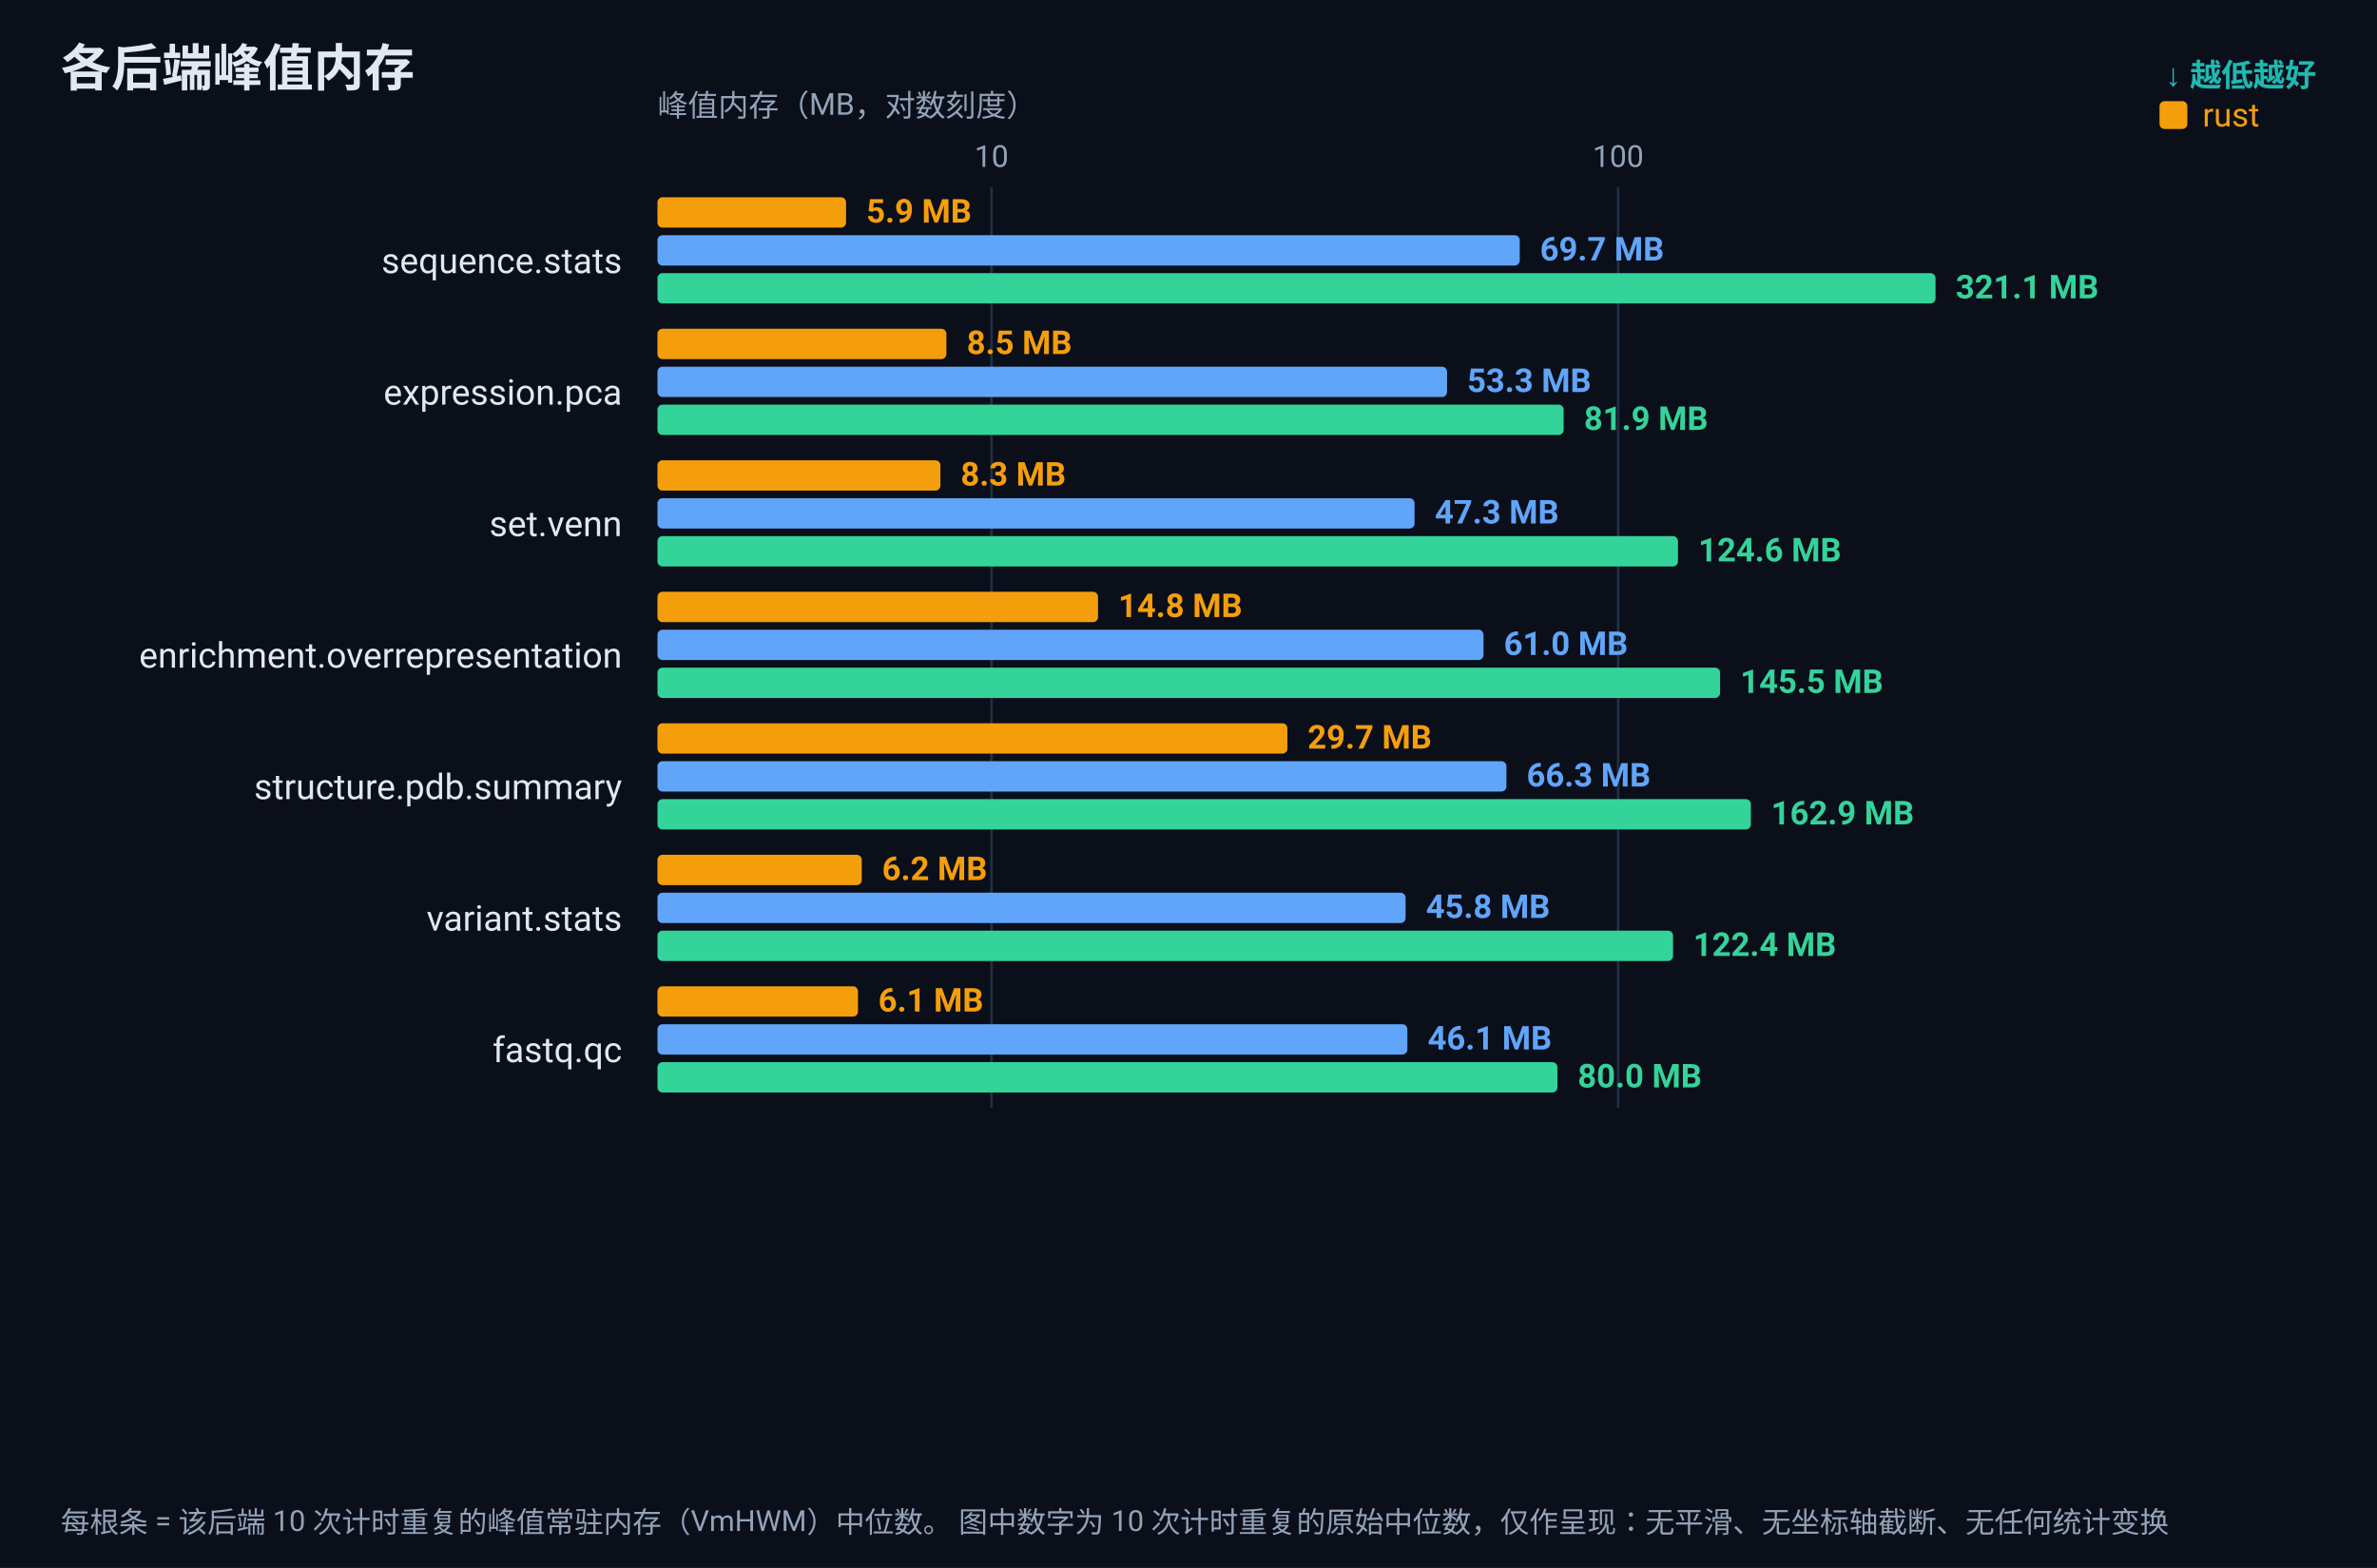
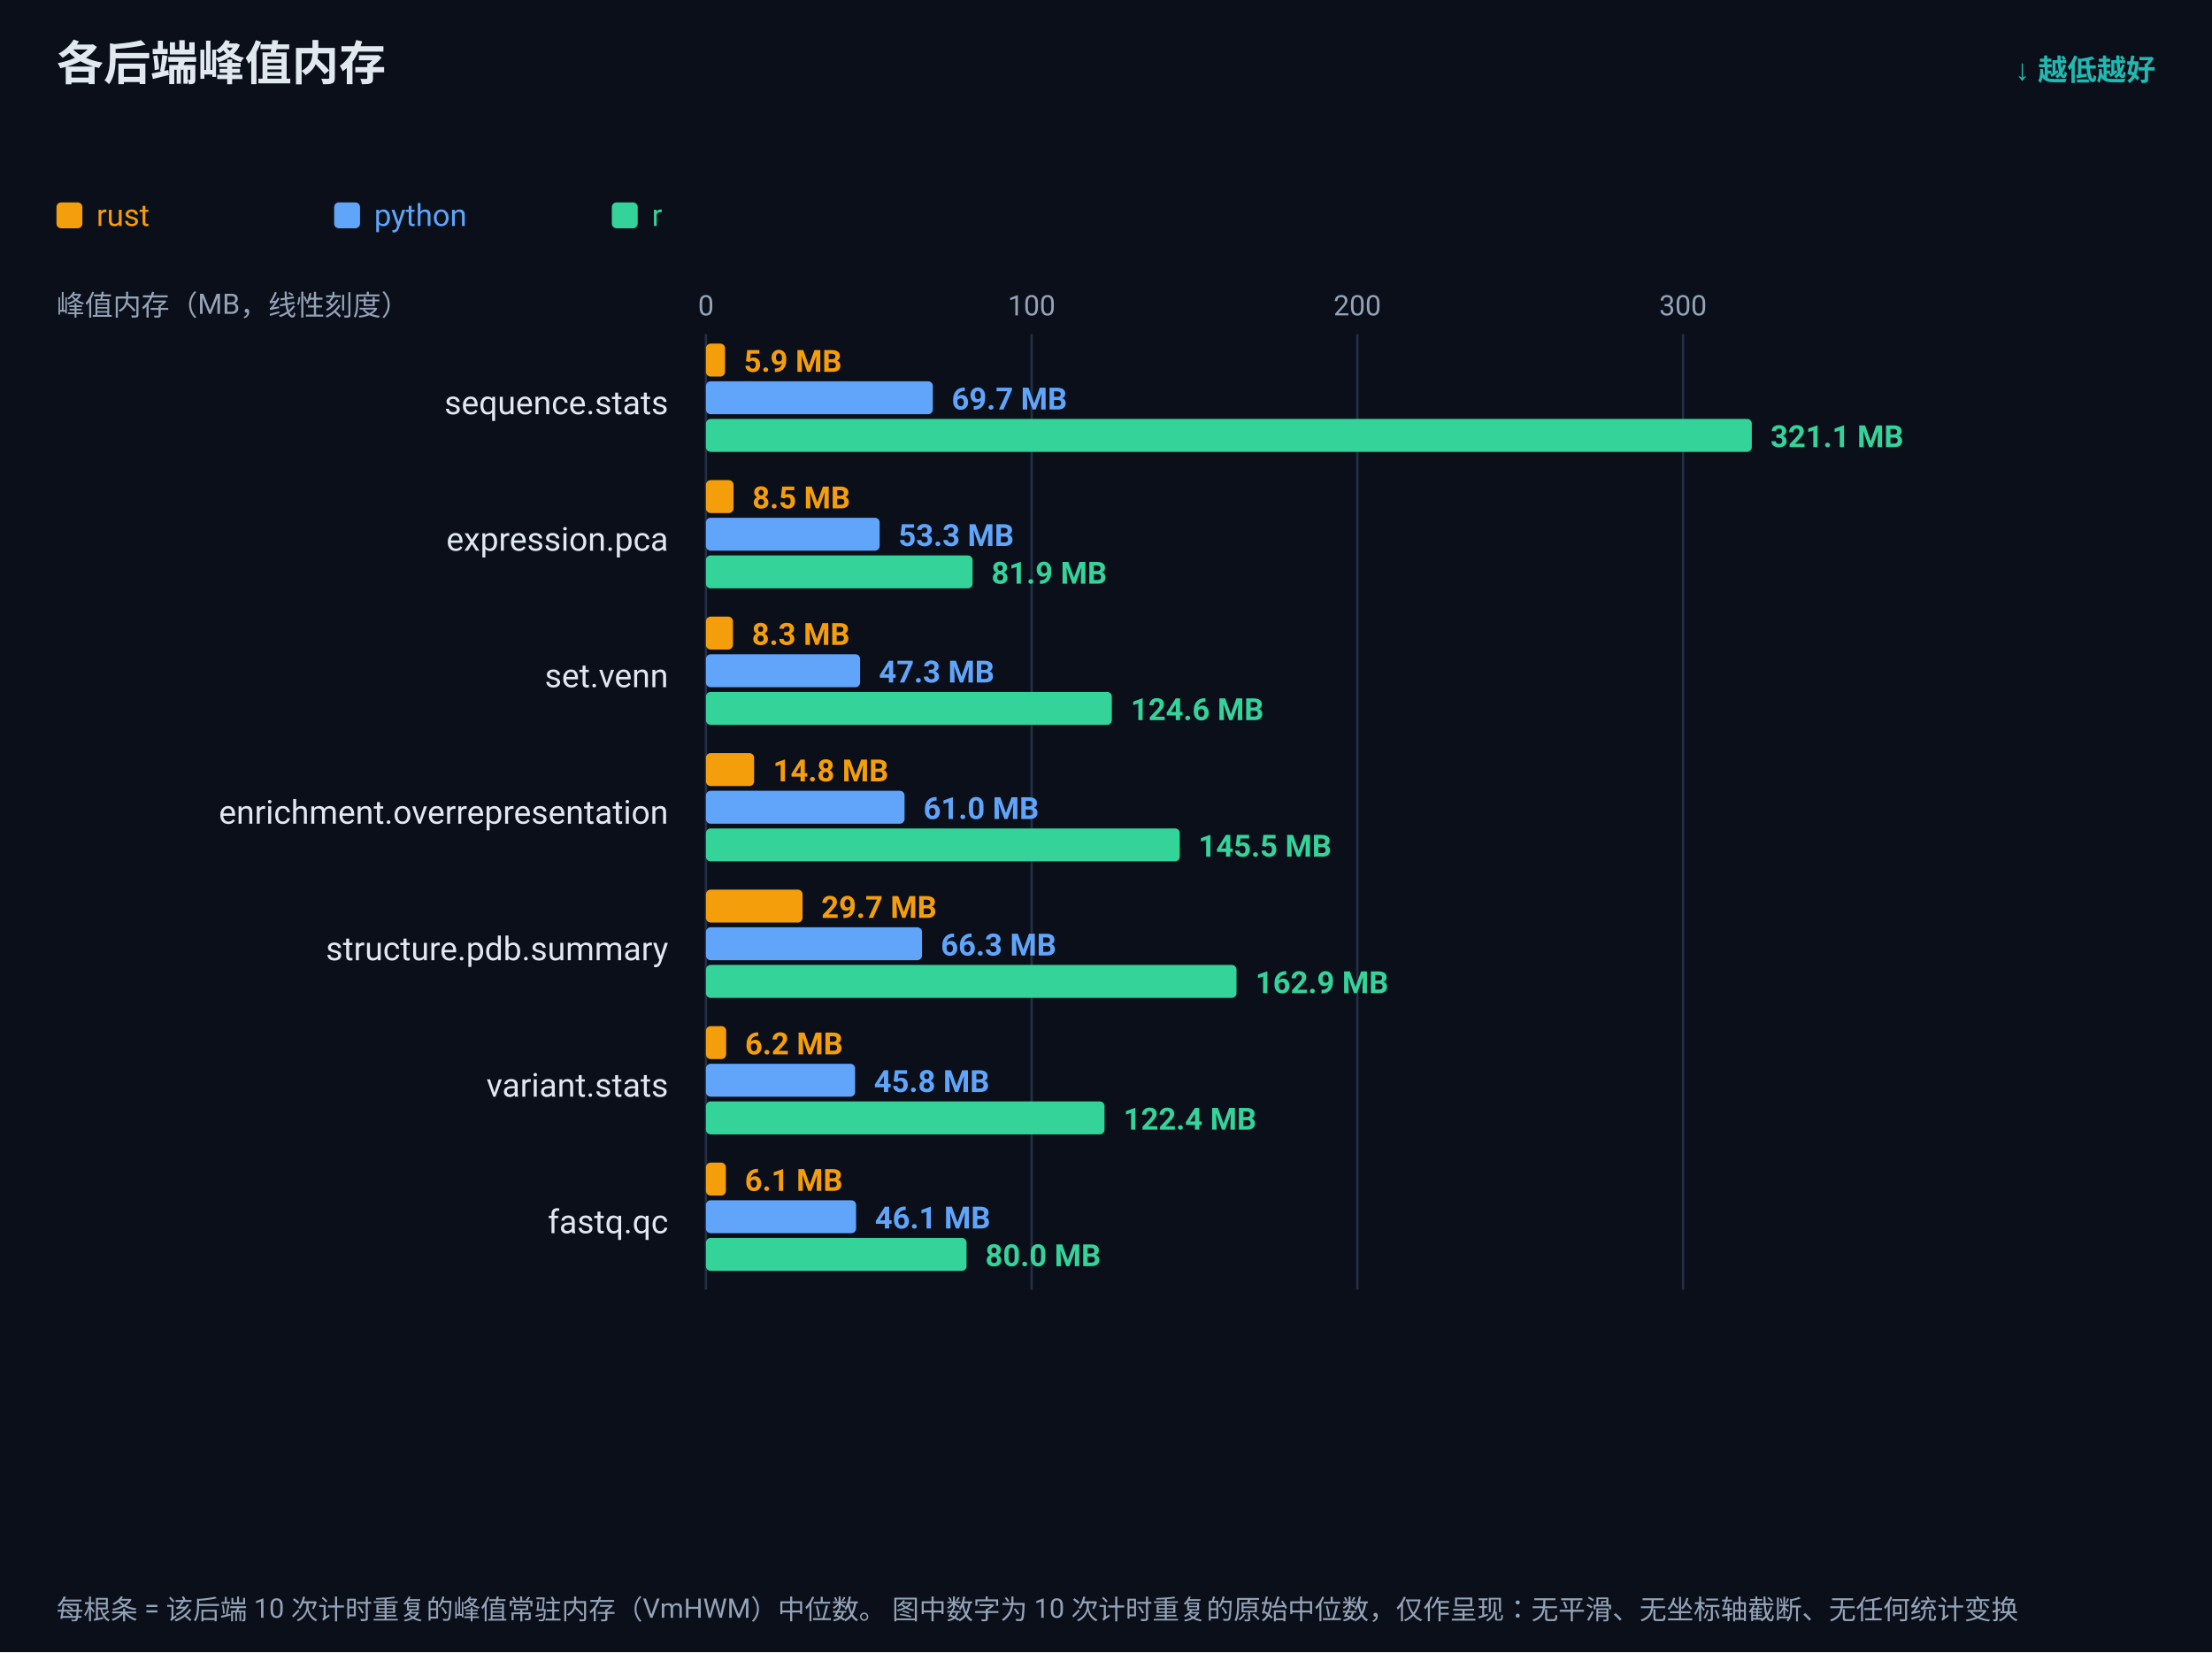
- <svg xmlns="http://www.w3.org/2000/svg" viewBox="0 0 940 620" width="940" height="620" role="img" aria-label="各后端峰值内存">
-   <rect width="940" height="620" fill="#0a0f1a" />
+ <svg xmlns="http://www.w3.org/2000/svg" viewBox="0 0 940 702" width="940" height="702" role="img" aria-label="各后端峰值内存">
+   <rect width="940" height="702" fill="#0a0f1a" />
  <text x="24" y="34" fill="#e2e8f0" font-family="-apple-system,BlinkMacSystemFont,'Segoe UI',Roboto,'Helvetica Neue',Arial,'Noto Sans SC',sans-serif" font-size="20" font-weight="600">各后端峰值内存</text>
  <text x="916" y="34" fill="#20B8B0" font-family="-apple-system,BlinkMacSystemFont,'Segoe UI',Roboto,'Helvetica Neue',Arial,'Noto Sans SC',sans-serif" font-size="12.5" font-weight="600" text-anchor="end">↓ 越低越好</text>
-   <line x1="392.1" y1="74.0" x2="392.1" y2="438.0" stroke="#223046" stroke-width="1.0" opacity="1.0" />
-   <text x="392.1" y="66.0" fill="#94a3b8" font-family="-apple-system,BlinkMacSystemFont,'Segoe UI',Roboto,'Helvetica Neue',Arial,'Noto Sans SC',sans-serif" font-size="12" font-weight="400" text-anchor="middle">10</text>
-   <line x1="639.9" y1="74.0" x2="639.9" y2="438.0" stroke="#223046" stroke-width="1.0" opacity="1.0" />
-   <text x="639.9" y="66.0" fill="#94a3b8" font-family="-apple-system,BlinkMacSystemFont,'Segoe UI',Roboto,'Helvetica Neue',Arial,'Noto Sans SC',sans-serif" font-size="12" font-weight="400" text-anchor="middle">100</text>
-   <text x="260.0" y="46.0" fill="#94a3b8" font-family="-apple-system,BlinkMacSystemFont,'Segoe UI',Roboto,'Helvetica Neue',Arial,'Noto Sans SC',sans-serif" font-size="12" font-weight="400" text-anchor="start">峰值内存（MB，对数刻度）</text>
-   <rect x="854.00" y="40.00" width="11.00" height="11.00" rx="2" fill="#f59e0b" opacity="1.0" />
-   <text x="871.0" y="50.0" fill="#f59e0b" font-family="-apple-system,BlinkMacSystemFont,'Segoe UI',Roboto,'Helvetica Neue',Arial,'Noto Sans SC',sans-serif" font-size="13" font-weight="400" text-anchor="start">rust</text>
-   <rect x="954.00" y="40.00" width="11.00" height="11.00" rx="2" fill="#60a5fa" opacity="1.0" />
-   <text x="971.0" y="50.0" fill="#60a5fa" font-family="-apple-system,BlinkMacSystemFont,'Segoe UI',Roboto,'Helvetica Neue',Arial,'Noto Sans SC',sans-serif" font-size="13" font-weight="400" text-anchor="start">python</text>
-   <rect x="1054.00" y="40.00" width="11.00" height="11.00" rx="2" fill="#34d399" opacity="1.0" />
-   <text x="1071.0" y="50.0" fill="#34d399" font-family="-apple-system,BlinkMacSystemFont,'Segoe UI',Roboto,'Helvetica Neue',Arial,'Noto Sans SC',sans-serif" font-size="13" font-weight="400" text-anchor="start">r</text>
-   <text x="246.0" y="108.0" fill="#e2e8f0" font-family="-apple-system,BlinkMacSystemFont,'Segoe UI',Roboto,'Helvetica Neue',Arial,'Noto Sans SC',sans-serif" font-size="14" font-weight="400" text-anchor="end">sequence.stats</text>
-   <rect x="260.00" y="78.00" width="74.58" height="12.00" rx="2.0" fill="#f59e0b" opacity="1.0" />
-   <text x="342.6" y="88.0" fill="#f59e0b" font-family="-apple-system,BlinkMacSystemFont,'Segoe UI',Roboto,'Helvetica Neue',Arial,'Noto Sans SC',sans-serif" font-size="13" font-weight="600" text-anchor="start">5.9 MB</text>
-   <rect x="260.00" y="93.00" width="340.99" height="12.00" rx="2.0" fill="#60a5fa" opacity="1.0" />
-   <text x="609.0" y="103.0" fill="#60a5fa" font-family="-apple-system,BlinkMacSystemFont,'Segoe UI',Roboto,'Helvetica Neue',Arial,'Noto Sans SC',sans-serif" font-size="13" font-weight="600" text-anchor="start">69.7 MB</text>
-   <rect x="260.00" y="108.00" width="505.42" height="12.00" rx="2.0" fill="#34d399" opacity="1.0" />
-   <text x="773.4" y="118.0" fill="#34d399" font-family="-apple-system,BlinkMacSystemFont,'Segoe UI',Roboto,'Helvetica Neue',Arial,'Noto Sans SC',sans-serif" font-size="13" font-weight="600" text-anchor="start">321.1 MB</text>
-   <text x="246.0" y="160.0" fill="#e2e8f0" font-family="-apple-system,BlinkMacSystemFont,'Segoe UI',Roboto,'Helvetica Neue',Arial,'Noto Sans SC',sans-serif" font-size="14" font-weight="400" text-anchor="end">expression.pca</text>
-   <rect x="260.00" y="130.00" width="114.25" height="12.00" rx="2.0" fill="#f59e0b" opacity="1.0" />
-   <text x="382.3" y="140.0" fill="#f59e0b" font-family="-apple-system,BlinkMacSystemFont,'Segoe UI',Roboto,'Helvetica Neue',Arial,'Noto Sans SC',sans-serif" font-size="13" font-weight="600" text-anchor="start">8.5 MB</text>
-   <rect x="260.00" y="145.00" width="312.24" height="12.00" rx="2.0" fill="#60a5fa" opacity="1.0" />
-   <text x="580.2" y="155.0" fill="#60a5fa" font-family="-apple-system,BlinkMacSystemFont,'Segoe UI',Roboto,'Helvetica Neue',Arial,'Noto Sans SC',sans-serif" font-size="13" font-weight="600" text-anchor="start">53.3 MB</text>
-   <rect x="260.00" y="160.00" width="358.36" height="12.00" rx="2.0" fill="#34d399" opacity="1.0" />
-   <text x="626.4" y="170.0" fill="#34d399" font-family="-apple-system,BlinkMacSystemFont,'Segoe UI',Roboto,'Helvetica Neue',Arial,'Noto Sans SC',sans-serif" font-size="13" font-weight="600" text-anchor="start">81.9 MB</text>
-   <text x="246.0" y="212.0" fill="#e2e8f0" font-family="-apple-system,BlinkMacSystemFont,'Segoe UI',Roboto,'Helvetica Neue',Arial,'Noto Sans SC',sans-serif" font-size="14" font-weight="400" text-anchor="end">set.venn</text>
-   <rect x="260.00" y="182.00" width="111.89" height="12.00" rx="2.0" fill="#f59e0b" opacity="1.0" />
-   <text x="379.9" y="192.0" fill="#f59e0b" font-family="-apple-system,BlinkMacSystemFont,'Segoe UI',Roboto,'Helvetica Neue',Arial,'Noto Sans SC',sans-serif" font-size="13" font-weight="600" text-anchor="start">8.3 MB</text>
-   <rect x="260.00" y="197.00" width="299.40" height="12.00" rx="2.0" fill="#60a5fa" opacity="1.0" />
-   <text x="567.4" y="207.0" fill="#60a5fa" font-family="-apple-system,BlinkMacSystemFont,'Segoe UI',Roboto,'Helvetica Neue',Arial,'Noto Sans SC',sans-serif" font-size="13" font-weight="600" text-anchor="start">47.3 MB</text>
-   <rect x="260.00" y="212.00" width="403.57" height="12.00" rx="2.0" fill="#34d399" opacity="1.0" />
-   <text x="671.6" y="222.0" fill="#34d399" font-family="-apple-system,BlinkMacSystemFont,'Segoe UI',Roboto,'Helvetica Neue',Arial,'Noto Sans SC',sans-serif" font-size="13" font-weight="600" text-anchor="start">124.6 MB</text>
-   <text x="246.0" y="264.0" fill="#e2e8f0" font-family="-apple-system,BlinkMacSystemFont,'Segoe UI',Roboto,'Helvetica Neue',Arial,'Noto Sans SC',sans-serif" font-size="14" font-weight="400" text-anchor="end">enrichment.overrepresentation</text>
-   <rect x="260.00" y="234.00" width="174.22" height="12.00" rx="2.0" fill="#f59e0b" opacity="1.0" />
-   <text x="442.2" y="244.0" fill="#f59e0b" font-family="-apple-system,BlinkMacSystemFont,'Segoe UI',Roboto,'Helvetica Neue',Arial,'Noto Sans SC',sans-serif" font-size="13" font-weight="600" text-anchor="start">14.8 MB</text>
-   <rect x="260.00" y="249.00" width="326.66" height="12.00" rx="2.0" fill="#60a5fa" opacity="1.0" />
-   <text x="594.7" y="259.0" fill="#60a5fa" font-family="-apple-system,BlinkMacSystemFont,'Segoe UI',Roboto,'Helvetica Neue',Arial,'Noto Sans SC',sans-serif" font-size="13" font-weight="600" text-anchor="start">61.0 MB</text>
-   <rect x="260.00" y="264.00" width="420.22" height="12.00" rx="2.0" fill="#34d399" opacity="1.0" />
-   <text x="688.2" y="274.0" fill="#34d399" font-family="-apple-system,BlinkMacSystemFont,'Segoe UI',Roboto,'Helvetica Neue',Arial,'Noto Sans SC',sans-serif" font-size="13" font-weight="600" text-anchor="start">145.5 MB</text>
-   <text x="246.0" y="316.0" fill="#e2e8f0" font-family="-apple-system,BlinkMacSystemFont,'Segoe UI',Roboto,'Helvetica Neue',Arial,'Noto Sans SC',sans-serif" font-size="14" font-weight="400" text-anchor="end">structure.pdb.summary</text>
-   <rect x="260.00" y="286.00" width="249.11" height="12.00" rx="2.0" fill="#f59e0b" opacity="1.0" />
-   <text x="517.1" y="296.0" fill="#f59e0b" font-family="-apple-system,BlinkMacSystemFont,'Segoe UI',Roboto,'Helvetica Neue',Arial,'Noto Sans SC',sans-serif" font-size="13" font-weight="600" text-anchor="start">29.7 MB</text>
-   <rect x="260.00" y="301.00" width="335.73" height="12.00" rx="2.0" fill="#60a5fa" opacity="1.0" />
-   <text x="603.7" y="311.0" fill="#60a5fa" font-family="-apple-system,BlinkMacSystemFont,'Segoe UI',Roboto,'Helvetica Neue',Arial,'Noto Sans SC',sans-serif" font-size="13" font-weight="600" text-anchor="start">66.3 MB</text>
-   <rect x="260.00" y="316.00" width="432.40" height="12.00" rx="2.0" fill="#34d399" opacity="1.0" />
-   <text x="700.4" y="326.0" fill="#34d399" font-family="-apple-system,BlinkMacSystemFont,'Segoe UI',Roboto,'Helvetica Neue',Arial,'Noto Sans SC',sans-serif" font-size="13" font-weight="600" text-anchor="start">162.9 MB</text>
-   <text x="246.0" y="368.0" fill="#e2e8f0" font-family="-apple-system,BlinkMacSystemFont,'Segoe UI',Roboto,'Helvetica Neue',Arial,'Noto Sans SC',sans-serif" font-size="14" font-weight="400" text-anchor="end">variant.stats</text>
-   <rect x="260.00" y="338.00" width="80.79" height="12.00" rx="2.0" fill="#f59e0b" opacity="1.0" />
-   <text x="348.8" y="348.0" fill="#f59e0b" font-family="-apple-system,BlinkMacSystemFont,'Segoe UI',Roboto,'Helvetica Neue',Arial,'Noto Sans SC',sans-serif" font-size="13" font-weight="600" text-anchor="start">6.2 MB</text>
-   <rect x="260.00" y="353.00" width="295.85" height="12.00" rx="2.0" fill="#60a5fa" opacity="1.0" />
-   <text x="563.9" y="363.0" fill="#60a5fa" font-family="-apple-system,BlinkMacSystemFont,'Segoe UI',Roboto,'Helvetica Neue',Arial,'Noto Sans SC',sans-serif" font-size="13" font-weight="600" text-anchor="start">45.8 MB</text>
-   <rect x="260.00" y="368.00" width="401.62" height="12.00" rx="2.0" fill="#34d399" opacity="1.0" />
-   <text x="669.6" y="378.0" fill="#34d399" font-family="-apple-system,BlinkMacSystemFont,'Segoe UI',Roboto,'Helvetica Neue',Arial,'Noto Sans SC',sans-serif" font-size="13" font-weight="600" text-anchor="start">122.4 MB</text>
-   <text x="246.0" y="420.0" fill="#e2e8f0" font-family="-apple-system,BlinkMacSystemFont,'Segoe UI',Roboto,'Helvetica Neue',Arial,'Noto Sans SC',sans-serif" font-size="14" font-weight="400" text-anchor="end">fastq.qc</text>
-   <rect x="260.00" y="390.00" width="79.29" height="12.00" rx="2.0" fill="#f59e0b" opacity="1.0" />
-   <text x="347.3" y="400.0" fill="#f59e0b" font-family="-apple-system,BlinkMacSystemFont,'Segoe UI',Roboto,'Helvetica Neue',Arial,'Noto Sans SC',sans-serif" font-size="13" font-weight="600" text-anchor="start">6.1 MB</text>
-   <rect x="260.00" y="405.00" width="296.56" height="12.00" rx="2.0" fill="#60a5fa" opacity="1.0" />
-   <text x="564.6" y="415.0" fill="#60a5fa" font-family="-apple-system,BlinkMacSystemFont,'Segoe UI',Roboto,'Helvetica Neue',Arial,'Noto Sans SC',sans-serif" font-size="13" font-weight="600" text-anchor="start">46.1 MB</text>
-   <rect x="260.00" y="420.00" width="355.90" height="12.00" rx="2.0" fill="#34d399" opacity="1.0" />
-   <text x="623.9" y="430.0" fill="#34d399" font-family="-apple-system,BlinkMacSystemFont,'Segoe UI',Roboto,'Helvetica Neue',Arial,'Noto Sans SC',sans-serif" font-size="13" font-weight="600" text-anchor="start">80.0 MB</text>
-   <text x="24" y="606" fill="#94a3b8" font-family="-apple-system,BlinkMacSystemFont,'Segoe UI',Roboto,'Helvetica Neue',Arial,'Noto Sans SC',sans-serif" font-size="11.5">每根条 = 该后端 10 次计时重复的峰值常驻内存（VmHWM）中位数。 图中数字为 10 次计时重复的原始中位数，仅作呈现：无平滑、无坐标轴截断、无任何统计变换</text>
+   <rect x="24.00" y="86.00" width="11.00" height="11.00" rx="2" fill="#f59e0b" opacity="1.0" />
+   <text x="41.0" y="96.0" fill="#f59e0b" font-family="-apple-system,BlinkMacSystemFont,'Segoe UI',Roboto,'Helvetica Neue',Arial,'Noto Sans SC',sans-serif" font-size="13" font-weight="400" text-anchor="start">rust</text>
+   <rect x="142.00" y="86.00" width="11.00" height="11.00" rx="2" fill="#60a5fa" opacity="1.0" />
+   <text x="159.0" y="96.0" fill="#60a5fa" font-family="-apple-system,BlinkMacSystemFont,'Segoe UI',Roboto,'Helvetica Neue',Arial,'Noto Sans SC',sans-serif" font-size="13" font-weight="400" text-anchor="start">python</text>
+   <rect x="260.00" y="86.00" width="11.00" height="11.00" rx="2" fill="#34d399" opacity="1.0" />
+   <text x="277.0" y="96.0" fill="#34d399" font-family="-apple-system,BlinkMacSystemFont,'Segoe UI',Roboto,'Helvetica Neue',Arial,'Noto Sans SC',sans-serif" font-size="13" font-weight="400" text-anchor="start">r</text>
+   <line x1="300.00" y1="142.00" x2="300.00" y2="548.00" stroke="#223046" stroke-width="1.0" opacity="1.0" />
+   <text x="300.0" y="134.0" fill="#94a3b8" font-family="-apple-system,BlinkMacSystemFont,'Segoe UI',Roboto,'Helvetica Neue',Arial,'Noto Sans SC',sans-serif" font-size="12" font-weight="400" text-anchor="middle">0</text>
+   <line x1="438.41" y1="142.00" x2="438.41" y2="548.00" stroke="#223046" stroke-width="1.0" opacity="1.0" />
+   <text x="438.4" y="134.0" fill="#94a3b8" font-family="-apple-system,BlinkMacSystemFont,'Segoe UI',Roboto,'Helvetica Neue',Arial,'Noto Sans SC',sans-serif" font-size="12" font-weight="400" text-anchor="middle">100</text>
+   <line x1="576.82" y1="142.00" x2="576.82" y2="548.00" stroke="#223046" stroke-width="1.0" opacity="1.0" />
+   <text x="576.8" y="134.0" fill="#94a3b8" font-family="-apple-system,BlinkMacSystemFont,'Segoe UI',Roboto,'Helvetica Neue',Arial,'Noto Sans SC',sans-serif" font-size="12" font-weight="400" text-anchor="middle">200</text>
+   <line x1="715.23" y1="142.00" x2="715.23" y2="548.00" stroke="#223046" stroke-width="1.0" opacity="1.0" />
+   <text x="715.2" y="134.0" fill="#94a3b8" font-family="-apple-system,BlinkMacSystemFont,'Segoe UI',Roboto,'Helvetica Neue',Arial,'Noto Sans SC',sans-serif" font-size="12" font-weight="400" text-anchor="middle">300</text>
+   <text x="24.0" y="134.0" fill="#94a3b8" font-family="-apple-system,BlinkMacSystemFont,'Segoe UI',Roboto,'Helvetica Neue',Arial,'Noto Sans SC',sans-serif" font-size="12" font-weight="400" text-anchor="start">峰值内存（MB，线性刻度）</text>
+   <text x="284.0" y="176.0" fill="#e2e8f0" font-family="-apple-system,BlinkMacSystemFont,'Segoe UI',Roboto,'Helvetica Neue',Arial,'Noto Sans SC',sans-serif" font-size="14" font-weight="400" text-anchor="end">sequence.stats</text>
+   <rect x="300.00" y="146.00" width="8.11" height="14.00" rx="2" fill="#f59e0b" opacity="1.0" />
+   <text x="316.1" y="158.0" fill="#f59e0b" font-family="-apple-system,BlinkMacSystemFont,'Segoe UI',Roboto,'Helvetica Neue',Arial,'Noto Sans SC',sans-serif" font-size="13" font-weight="600" text-anchor="start">5.9 MB</text>
+   <rect x="300.00" y="162.00" width="96.42" height="14.00" rx="2" fill="#60a5fa" opacity="1.0" />
+   <text x="404.4" y="174.0" fill="#60a5fa" font-family="-apple-system,BlinkMacSystemFont,'Segoe UI',Roboto,'Helvetica Neue',Arial,'Noto Sans SC',sans-serif" font-size="13" font-weight="600" text-anchor="start">69.7 MB</text>
+   <rect x="300.00" y="178.00" width="444.44" height="14.00" rx="2" fill="#34d399" opacity="1.0" />
+   <text x="752.4" y="190.0" fill="#34d399" font-family="-apple-system,BlinkMacSystemFont,'Segoe UI',Roboto,'Helvetica Neue',Arial,'Noto Sans SC',sans-serif" font-size="13" font-weight="600" text-anchor="start">321.1 MB</text>
+   <text x="284.0" y="234.0" fill="#e2e8f0" font-family="-apple-system,BlinkMacSystemFont,'Segoe UI',Roboto,'Helvetica Neue',Arial,'Noto Sans SC',sans-serif" font-size="14" font-weight="400" text-anchor="end">expression.pca</text>
+   <rect x="300.00" y="204.00" width="11.72" height="14.00" rx="2" fill="#f59e0b" opacity="1.0" />
+   <text x="319.7" y="216.0" fill="#f59e0b" font-family="-apple-system,BlinkMacSystemFont,'Segoe UI',Roboto,'Helvetica Neue',Arial,'Noto Sans SC',sans-serif" font-size="13" font-weight="600" text-anchor="start">8.5 MB</text>
+   <rect x="300.00" y="220.00" width="73.81" height="14.00" rx="2" fill="#60a5fa" opacity="1.0" />
+   <text x="381.8" y="232.0" fill="#60a5fa" font-family="-apple-system,BlinkMacSystemFont,'Segoe UI',Roboto,'Helvetica Neue',Arial,'Noto Sans SC',sans-serif" font-size="13" font-weight="600" text-anchor="start">53.3 MB</text>
+   <rect x="300.00" y="236.00" width="113.31" height="14.00" rx="2" fill="#34d399" opacity="1.0" />
+   <text x="421.3" y="248.0" fill="#34d399" font-family="-apple-system,BlinkMacSystemFont,'Segoe UI',Roboto,'Helvetica Neue',Arial,'Noto Sans SC',sans-serif" font-size="13" font-weight="600" text-anchor="start">81.9 MB</text>
+   <text x="284.0" y="292.0" fill="#e2e8f0" font-family="-apple-system,BlinkMacSystemFont,'Segoe UI',Roboto,'Helvetica Neue',Arial,'Noto Sans SC',sans-serif" font-size="14" font-weight="400" text-anchor="end">set.venn</text>
+   <rect x="300.00" y="262.00" width="11.47" height="14.00" rx="2" fill="#f59e0b" opacity="1.0" />
+   <text x="319.5" y="274.0" fill="#f59e0b" font-family="-apple-system,BlinkMacSystemFont,'Segoe UI',Roboto,'Helvetica Neue',Arial,'Noto Sans SC',sans-serif" font-size="13" font-weight="600" text-anchor="start">8.3 MB</text>
+   <rect x="300.00" y="278.00" width="65.51" height="14.00" rx="2" fill="#60a5fa" opacity="1.0" />
+   <text x="373.5" y="290.0" fill="#60a5fa" font-family="-apple-system,BlinkMacSystemFont,'Segoe UI',Roboto,'Helvetica Neue',Arial,'Noto Sans SC',sans-serif" font-size="13" font-weight="600" text-anchor="start">47.3 MB</text>
+   <rect x="300.00" y="294.00" width="172.48" height="14.00" rx="2" fill="#34d399" opacity="1.0" />
+   <text x="480.5" y="306.0" fill="#34d399" font-family="-apple-system,BlinkMacSystemFont,'Segoe UI',Roboto,'Helvetica Neue',Arial,'Noto Sans SC',sans-serif" font-size="13" font-weight="600" text-anchor="start">124.6 MB</text>
+   <text x="284.0" y="350.0" fill="#e2e8f0" font-family="-apple-system,BlinkMacSystemFont,'Segoe UI',Roboto,'Helvetica Neue',Arial,'Noto Sans SC',sans-serif" font-size="14" font-weight="400" text-anchor="end">enrichment.overrepresentation</text>
+   <rect x="300.00" y="320.00" width="20.47" height="14.00" rx="2" fill="#f59e0b" opacity="1.0" />
+   <text x="328.5" y="332.0" fill="#f59e0b" font-family="-apple-system,BlinkMacSystemFont,'Segoe UI',Roboto,'Helvetica Neue',Arial,'Noto Sans SC',sans-serif" font-size="13" font-weight="600" text-anchor="start">14.8 MB</text>
+   <rect x="300.00" y="336.00" width="84.39" height="14.00" rx="2" fill="#60a5fa" opacity="1.0" />
+   <text x="392.4" y="348.0" fill="#60a5fa" font-family="-apple-system,BlinkMacSystemFont,'Segoe UI',Roboto,'Helvetica Neue',Arial,'Noto Sans SC',sans-serif" font-size="13" font-weight="600" text-anchor="start">61.0 MB</text>
+   <rect x="300.00" y="352.00" width="201.35" height="14.00" rx="2" fill="#34d399" opacity="1.0" />
+   <text x="509.3" y="364.0" fill="#34d399" font-family="-apple-system,BlinkMacSystemFont,'Segoe UI',Roboto,'Helvetica Neue',Arial,'Noto Sans SC',sans-serif" font-size="13" font-weight="600" text-anchor="start">145.5 MB</text>
+   <text x="284.0" y="408.0" fill="#e2e8f0" font-family="-apple-system,BlinkMacSystemFont,'Segoe UI',Roboto,'Helvetica Neue',Arial,'Noto Sans SC',sans-serif" font-size="14" font-weight="400" text-anchor="end">structure.pdb.summary</text>
+   <rect x="300.00" y="378.00" width="41.05" height="14.00" rx="2" fill="#f59e0b" opacity="1.0" />
+   <text x="349.0" y="390.0" fill="#f59e0b" font-family="-apple-system,BlinkMacSystemFont,'Segoe UI',Roboto,'Helvetica Neue',Arial,'Noto Sans SC',sans-serif" font-size="13" font-weight="600" text-anchor="start">29.7 MB</text>
+   <rect x="300.00" y="394.00" width="91.82" height="14.00" rx="2" fill="#60a5fa" opacity="1.0" />
+   <text x="399.8" y="406.0" fill="#60a5fa" font-family="-apple-system,BlinkMacSystemFont,'Segoe UI',Roboto,'Helvetica Neue',Arial,'Noto Sans SC',sans-serif" font-size="13" font-weight="600" text-anchor="start">66.3 MB</text>
+   <rect x="300.00" y="410.00" width="225.47" height="14.00" rx="2" fill="#34d399" opacity="1.0" />
+   <text x="533.5" y="422.0" fill="#34d399" font-family="-apple-system,BlinkMacSystemFont,'Segoe UI',Roboto,'Helvetica Neue',Arial,'Noto Sans SC',sans-serif" font-size="13" font-weight="600" text-anchor="start">162.9 MB</text>
+   <text x="284.0" y="466.0" fill="#e2e8f0" font-family="-apple-system,BlinkMacSystemFont,'Segoe UI',Roboto,'Helvetica Neue',Arial,'Noto Sans SC',sans-serif" font-size="14" font-weight="400" text-anchor="end">variant.stats</text>
+   <rect x="300.00" y="436.00" width="8.59" height="14.00" rx="2" fill="#f59e0b" opacity="1.0" />
+   <text x="316.6" y="448.0" fill="#f59e0b" font-family="-apple-system,BlinkMacSystemFont,'Segoe UI',Roboto,'Helvetica Neue',Arial,'Noto Sans SC',sans-serif" font-size="13" font-weight="600" text-anchor="start">6.2 MB</text>
+   <rect x="300.00" y="452.00" width="63.38" height="14.00" rx="2" fill="#60a5fa" opacity="1.0" />
+   <text x="371.4" y="464.0" fill="#60a5fa" font-family="-apple-system,BlinkMacSystemFont,'Segoe UI',Roboto,'Helvetica Neue',Arial,'Noto Sans SC',sans-serif" font-size="13" font-weight="600" text-anchor="start">45.8 MB</text>
+   <rect x="300.00" y="468.00" width="169.38" height="14.00" rx="2" fill="#34d399" opacity="1.0" />
+   <text x="477.4" y="480.0" fill="#34d399" font-family="-apple-system,BlinkMacSystemFont,'Segoe UI',Roboto,'Helvetica Neue',Arial,'Noto Sans SC',sans-serif" font-size="13" font-weight="600" text-anchor="start">122.4 MB</text>
+   <text x="284.0" y="524.0" fill="#e2e8f0" font-family="-apple-system,BlinkMacSystemFont,'Segoe UI',Roboto,'Helvetica Neue',Arial,'Noto Sans SC',sans-serif" font-size="14" font-weight="400" text-anchor="end">fastq.qc</text>
+   <rect x="300.00" y="494.00" width="8.47" height="14.00" rx="2" fill="#f59e0b" opacity="1.0" />
+   <text x="316.5" y="506.0" fill="#f59e0b" font-family="-apple-system,BlinkMacSystemFont,'Segoe UI',Roboto,'Helvetica Neue',Arial,'Noto Sans SC',sans-serif" font-size="13" font-weight="600" text-anchor="start">6.1 MB</text>
+   <rect x="300.00" y="510.00" width="63.80" height="14.00" rx="2" fill="#60a5fa" opacity="1.0" />
+   <text x="371.8" y="522.0" fill="#60a5fa" font-family="-apple-system,BlinkMacSystemFont,'Segoe UI',Roboto,'Helvetica Neue',Arial,'Noto Sans SC',sans-serif" font-size="13" font-weight="600" text-anchor="start">46.1 MB</text>
+   <rect x="300.00" y="526.00" width="110.75" height="14.00" rx="2" fill="#34d399" opacity="1.0" />
+   <text x="418.7" y="538.0" fill="#34d399" font-family="-apple-system,BlinkMacSystemFont,'Segoe UI',Roboto,'Helvetica Neue',Arial,'Noto Sans SC',sans-serif" font-size="13" font-weight="600" text-anchor="start">80.0 MB</text>
+   <text x="24" y="688" fill="#94a3b8" font-family="-apple-system,BlinkMacSystemFont,'Segoe UI',Roboto,'Helvetica Neue',Arial,'Noto Sans SC',sans-serif" font-size="11.5">每根条 = 该后端 10 次计时重复的峰值常驻内存（VmHWM）中位数。 图中数字为 10 次计时重复的原始中位数，仅作呈现：无平滑、无坐标轴截断、无任何统计变换</text>
</svg>
